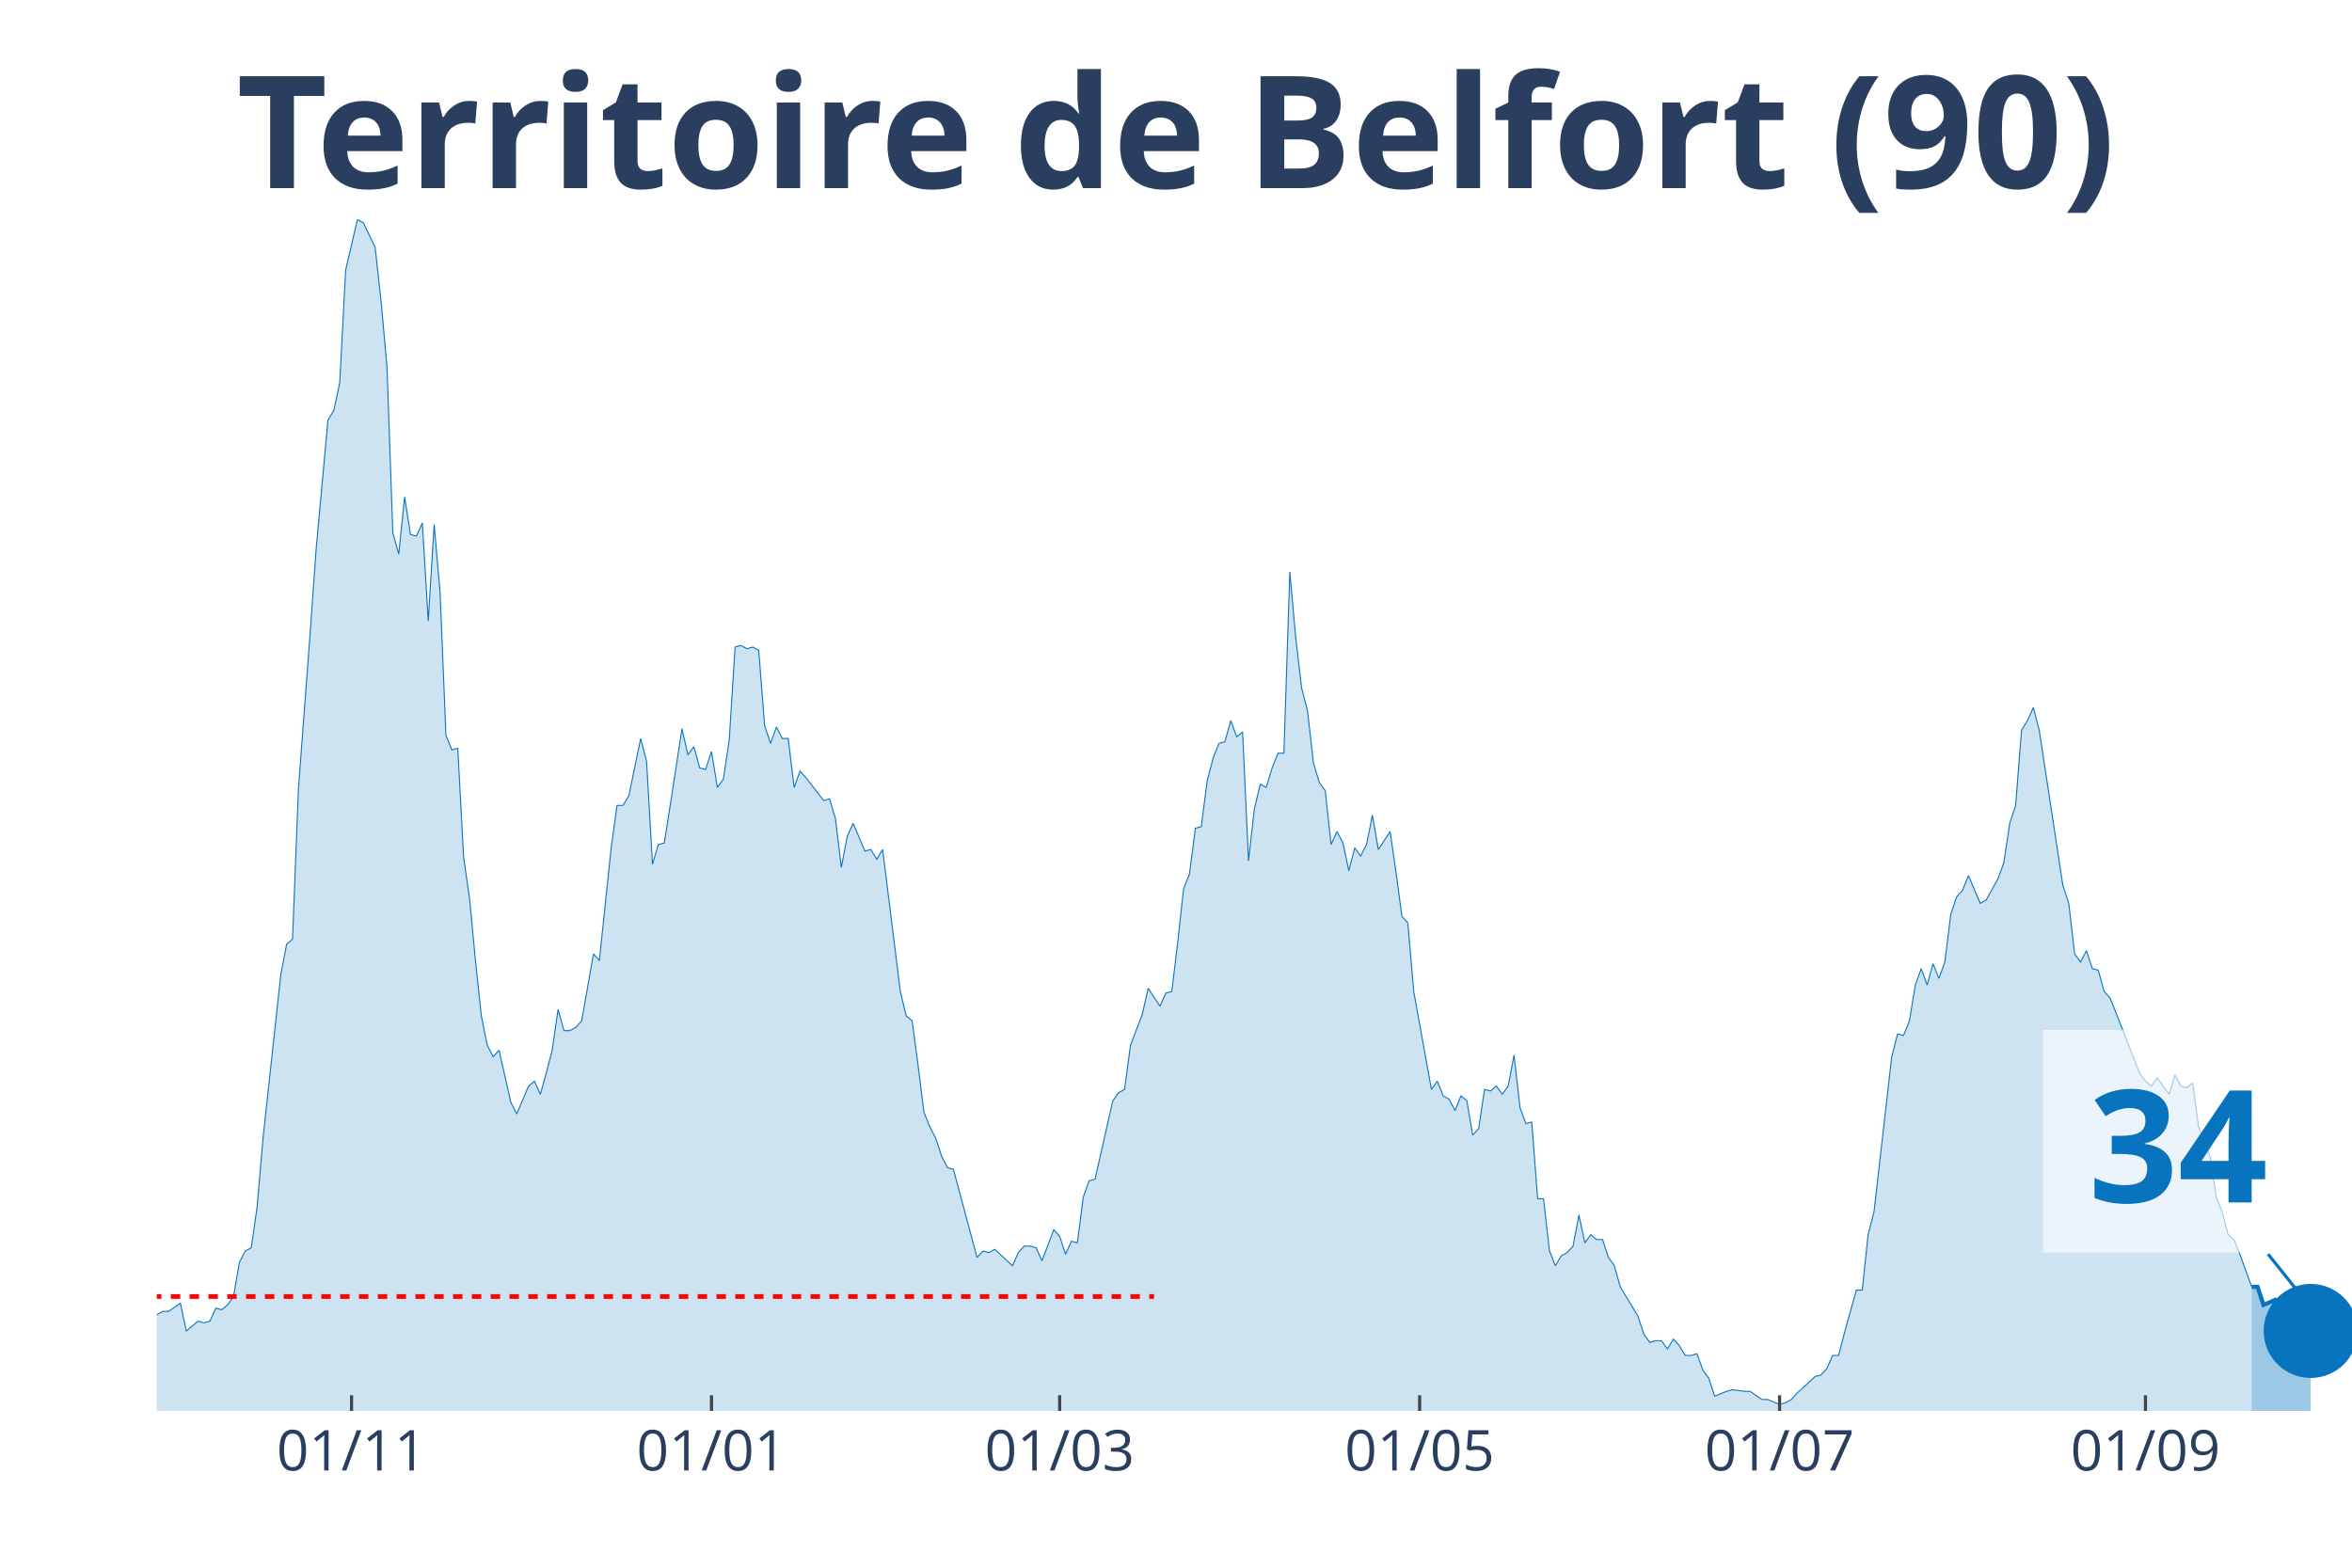
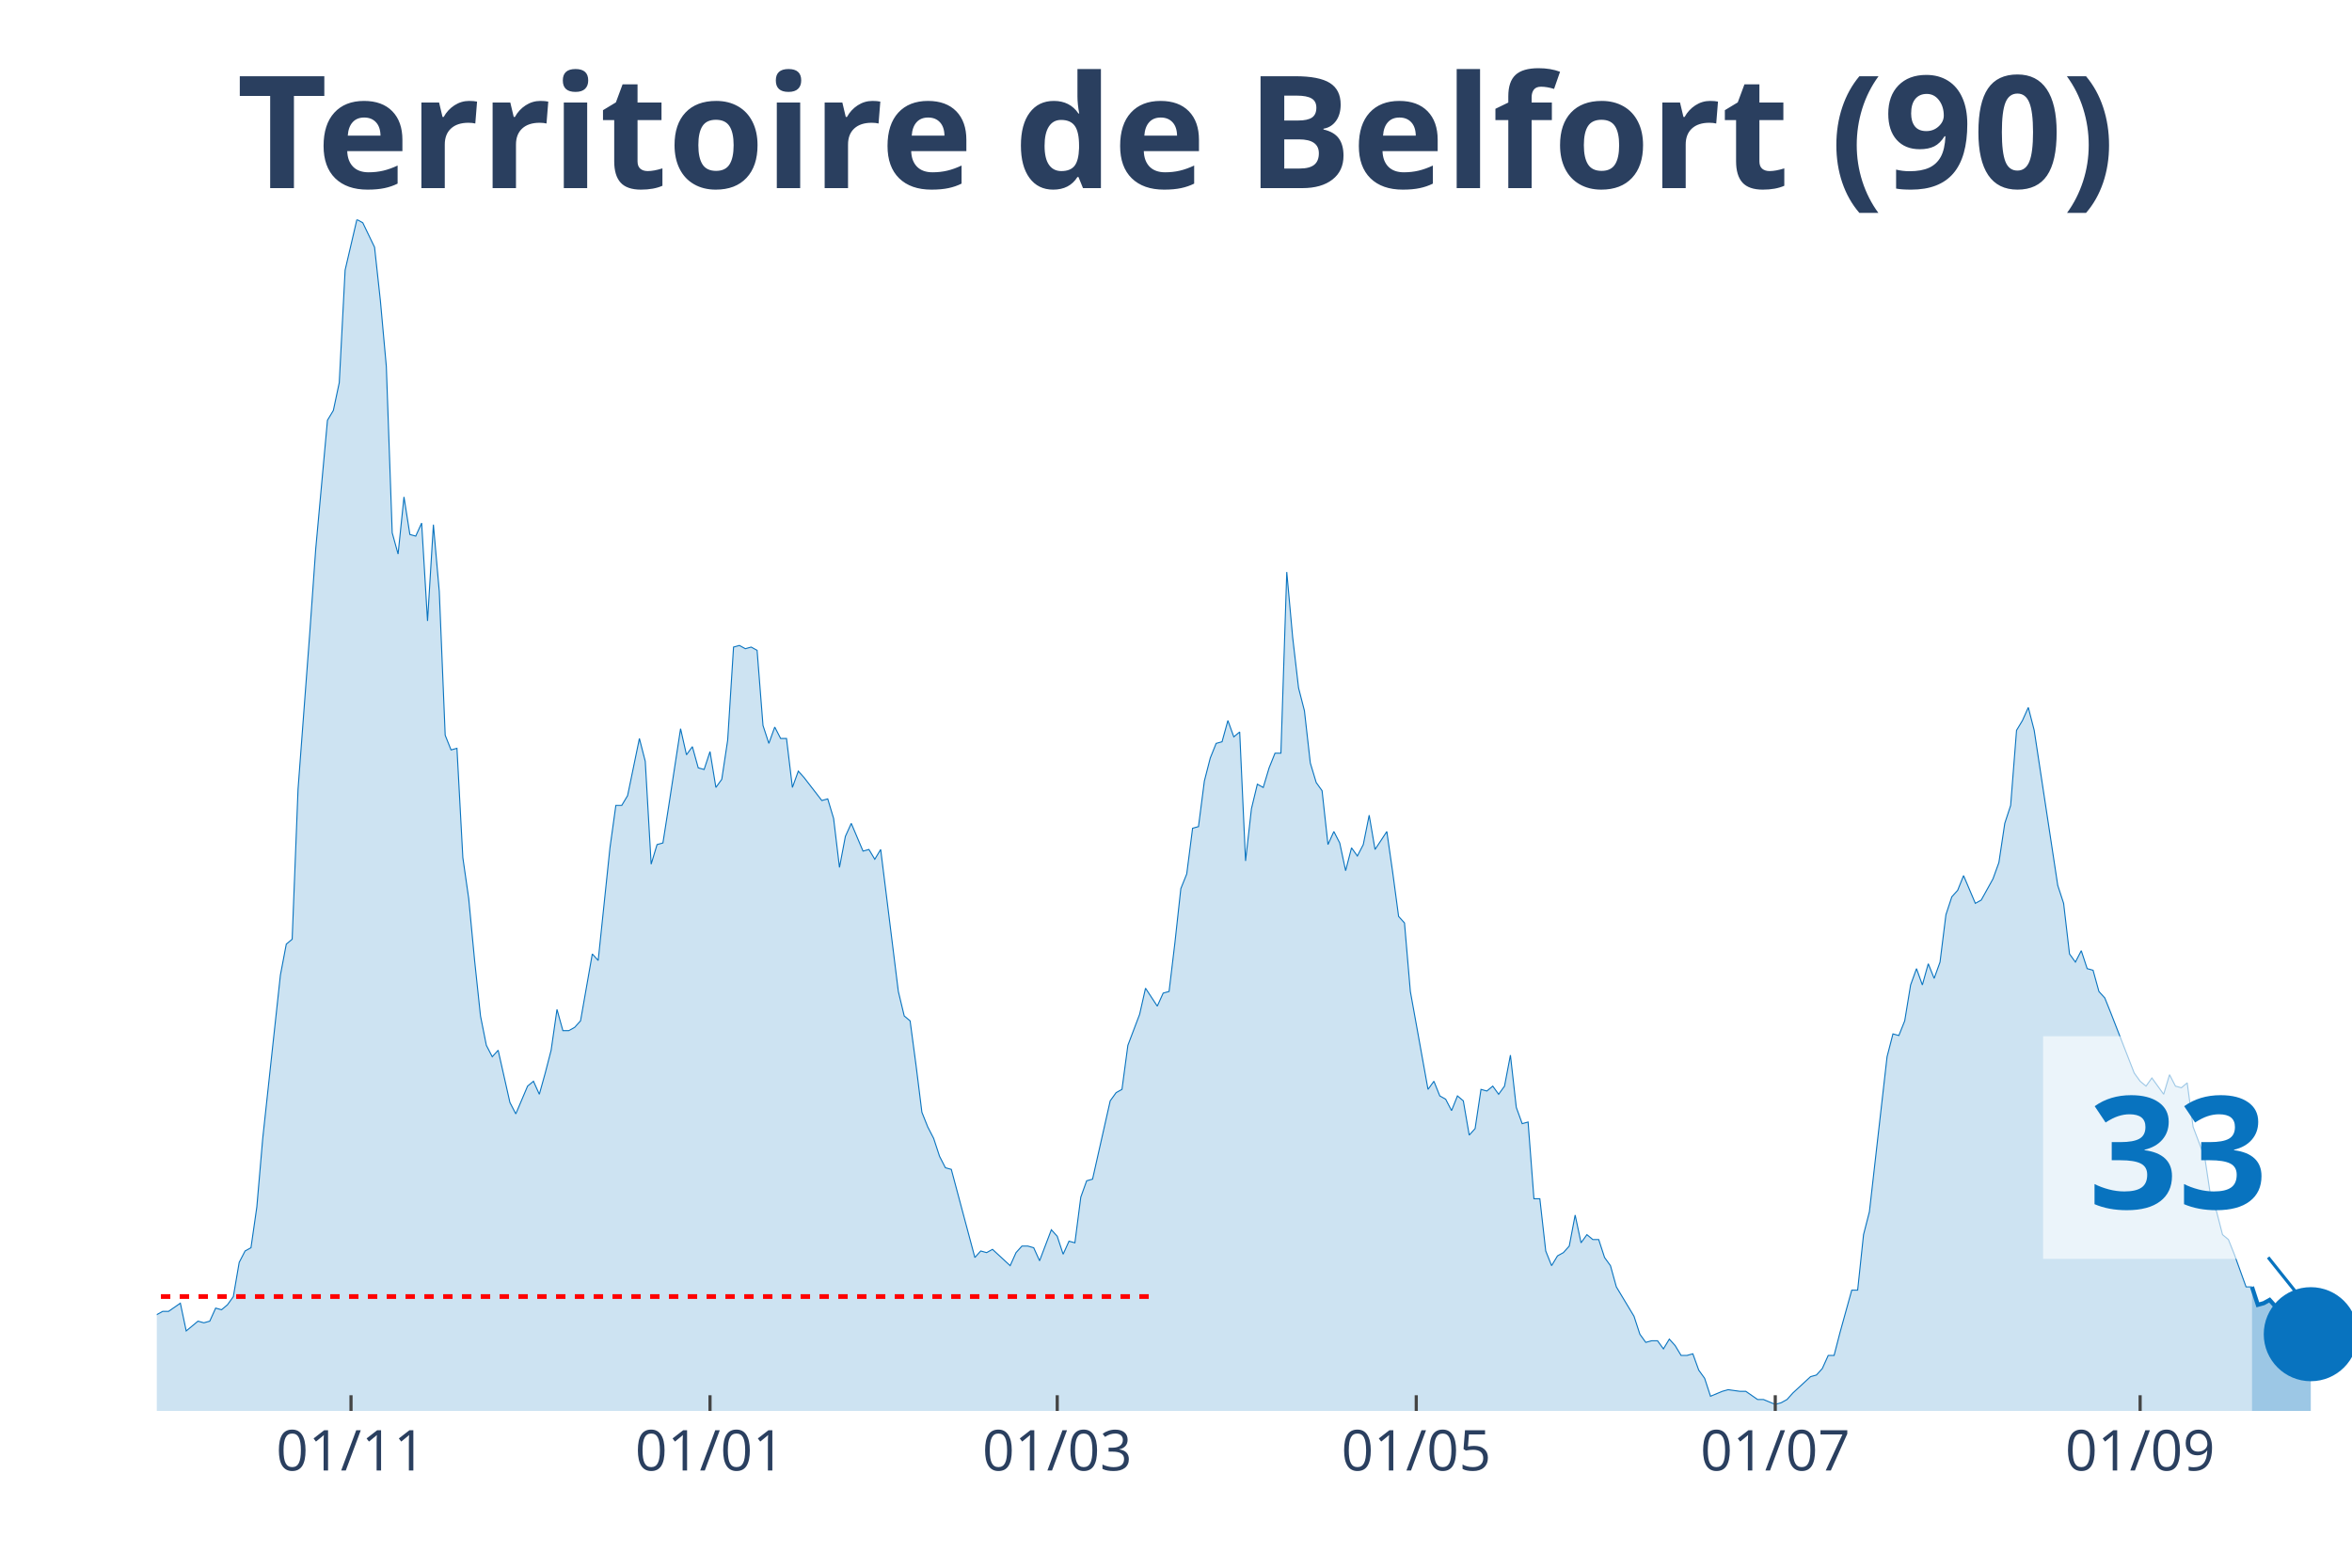
<svg xmlns="http://www.w3.org/2000/svg" class="main-svg" width="1125" height="750" style="" viewBox="0 0 750 500">
  <rect x="0" y="0" width="750" height="500" style="fill: rgb(0, 0, 0); fill-opacity: 0;" />
-   <defs id="defs-dd2301">
+   <defs id="defs-b0d4c7">
    <g class="clips">
-       <clipPath id="clipdd2301xyplot" class="plotclip">
+       <clipPath id="clipb0d4c7xyplot" class="plotclip">
        <rect width="700" height="380" />
      </clipPath>
-       <clipPath class="axesclip" id="clipdd2301x">
+       <clipPath class="axesclip" id="clipb0d4c7x">
        <rect x="50" y="0" width="700" height="500" />
      </clipPath>
-       <clipPath class="axesclip" id="clipdd2301y">
+       <clipPath class="axesclip" id="clipb0d4c7y">
        <rect x="0" y="70" width="750" height="380" />
      </clipPath>
-       <clipPath class="axesclip" id="clipdd2301xy">
+       <clipPath class="axesclip" id="clipb0d4c7xy">
        <rect x="50" y="70" width="700" height="380" />
      </clipPath>
    </g>
    <g class="gradients" />
  </defs>
  <g class="bglayer">
    <rect class="bg" x="50" y="70" width="700" height="380" style="fill: rgb(0, 0, 0); fill-opacity: 0; stroke-width: 0;" />
  </g>
  <g class="layer-below">
    <g class="imagelayer" />
    <g class="shapelayer" />
  </g>
  <g class="cartesianlayer">
    <g class="subplot xy">
      <g class="layer-subplot">
        <g class="shapelayer" />
        <g class="imagelayer" />
      </g>
      <g class="gridlayer">
        <g class="x">
-           <path class="xgrid crisp" transform="translate(112.1,0)" d="M0,70v380" style="stroke: rgb(255, 255, 255); stroke-opacity: 1; stroke-width: 1px;" />
-           <path class="xgrid crisp" transform="translate(226.88,0)" d="M0,70v380" style="stroke: rgb(255, 255, 255); stroke-opacity: 1; stroke-width: 1px;" />
-           <path class="xgrid crisp" transform="translate(337.9,0)" d="M0,70v380" style="stroke: rgb(255, 255, 255); stroke-opacity: 1; stroke-width: 1px;" />
-           <path class="xgrid crisp" transform="translate(452.69,0)" d="M0,70v380" style="stroke: rgb(255, 255, 255); stroke-opacity: 1; stroke-width: 1px;" />
-           <path class="xgrid crisp" transform="translate(567.47,0)" d="M0,70v380" style="stroke: rgb(255, 255, 255); stroke-opacity: 1; stroke-width: 1px;" />
-           <path class="xgrid crisp" transform="translate(684.14,0)" d="M0,70v380" style="stroke: rgb(255, 255, 255); stroke-opacity: 1; stroke-width: 1px;" />
+           <path class="xgrid crisp" transform="translate(111.93,0)" d="M0,70v380" style="stroke: rgb(255, 255, 255); stroke-opacity: 1; stroke-width: 1px;" />
+           <path class="xgrid crisp" transform="translate(226.41,0)" d="M0,70v380" style="stroke: rgb(255, 255, 255); stroke-opacity: 1; stroke-width: 1px;" />
+           <path class="xgrid crisp" transform="translate(337.13,0)" d="M0,70v380" style="stroke: rgb(255, 255, 255); stroke-opacity: 1; stroke-width: 1px;" />
+           <path class="xgrid crisp" transform="translate(451.61,0)" d="M0,70v380" style="stroke: rgb(255, 255, 255); stroke-opacity: 1; stroke-width: 1px;" />
+           <path class="xgrid crisp" transform="translate(566.09,0)" d="M0,70v380" style="stroke: rgb(255, 255, 255); stroke-opacity: 1; stroke-width: 1px;" />
+           <path class="xgrid crisp" transform="translate(682.44,0)" d="M0,70v380" style="stroke: rgb(255, 255, 255); stroke-opacity: 1; stroke-width: 1px;" />
        </g>
        <g class="y" />
      </g>
      <g class="zerolinelayer" />
      <path class="xlines-below" />
      <path class="ylines-below" />
      <g class="overlines-below" />
      <g class="xaxislayer-below" />
      <g class="yaxislayer-below" />
      <g class="overaxes-below" />
-       <g class="plot" transform="translate(50, 70)" clip-path="url('#clipdd2301xyplot')">
+       <g class="plot" transform="translate(50, 70)" clip-path="url('#clipb0d4c7xyplot')">
        <g class="scatterlayer mlayer">
-           <g class="trace scatter trace6f29ff" style="stroke-miterlimit: 2;">
+           <g class="trace scatter trace3221c5" style="stroke-miterlimit: 2;">
            <g class="fills">
              <g>
-                 <path class="js-fill" d="M668.01,380L-255.91,380L-255.91,373.23L-250.27,372.71L-248.39,372.19L-246.51,371.67L-244.62,375.32L-240.86,377.4L-238.98,375.32L-229.57,373.23L-227.69,373.75L-222.04,375.32L-220.16,375.84L-206.99,376.88L-205.11,376.36L-191.94,377.4L-190.05,377.4L-173.12,380L-171.24,379.48L-141.13,377.92L-139.25,376.88L-122.31,379.48L-120.43,378.96L-114.78,376.36L-112.9,375.84L-103.49,374.27L-101.61,374.27L-97.85,370.63L-95.97,371.67L-92.2,370.11L-90.32,370.63L-82.8,366.47L-80.91,365.95L-73.39,363.34L-71.51,365.42L-69.62,362.82L-67.74,362.82L-63.98,362.3L-62.1,363.34L-58.33,360.74L-56.45,360.74L-54.57,360.74L-52.69,362.3L-43.28,356.05L-41.4,349.29L-39.52,339.4L-37.63,341.48L-35.75,343.04L-33.87,339.4L-31.99,335.75L-30.11,337.32L-28.23,340.44L-26.34,346.16L-22.58,345.12L-20.7,350.85L-18.82,353.97L-16.94,353.97L-15.05,355.01L-13.17,358.14L-11.29,357.62L-9.41,358.14L-5.65,359.18L-3.76,349.81L-1.88,350.85L0,349.29L1.88,348.25L3.76,348.25L7.53,345.64L9.41,354.49L13.17,351.37L15.05,351.89L16.94,351.37L18.82,347.21L20.7,347.73L22.58,346.16L24.46,343.56L26.34,332.63L28.23,328.99L30.11,327.95L31.99,314.93L33.87,293.07L39.52,241.01L41.4,231.12L43.28,229.56L45.16,181.67L48.92,131.7L50.81,105.15L54.57,64.03L56.45,60.9L58.33,52.05L60.22,16.14L63.98,0L65.86,1.04L69.62,8.85L71.51,26.03L73.39,46.85L75.27,99.95L77.15,106.71L79.03,88.49L80.91,100.47L82.8,100.99L84.68,96.82L86.56,128.05L88.44,97.34L90.32,118.68L92.2,164.49L94.09,169.18L95.97,168.66L97.85,203.53L99.73,216.55L101.61,236.33L103.49,254.03L105.38,263.4L107.26,267.04L109.14,264.96L112.9,281.62L114.78,285.26L118.55,276.41L120.43,274.85L122.31,279.01L124.19,272.25L126.08,264.96L127.96,251.95L129.84,258.71L131.72,258.71L133.6,257.67L135.48,255.59L139.25,234.25L141.13,236.33L144.89,200.41L146.77,186.88L148.66,186.88L150.54,183.75L154.3,165.53L156.18,172.82L158.06,205.62L159.95,199.37L161.83,198.85L163.71,186.88L167.47,162.41L169.35,170.74L171.24,168.14L173.12,174.9L175,175.42L176.88,169.7L178.76,181.15L180.65,178.55L182.53,166.05L184.41,136.38L186.29,135.86L188.17,136.9L190.05,136.38L191.94,137.42L193.82,161.37L195.7,167.1L197.58,161.89L199.46,165.53L201.34,165.53L203.23,181.15L205.11,175.95L206.99,178.03L212.63,185.32L214.52,184.79L216.4,191.04L218.28,206.66L220.16,196.77L222.04,192.6L225.81,201.45L227.69,200.93L229.57,204.05L231.45,200.93L237.1,246.22L238.98,254.03L240.86,255.59L242.74,269.64L244.62,284.74L246.51,289.42L248.39,293.07L250.27,298.79L252.15,302.44L254.03,302.96L261.56,331.07L263.44,328.99L265.32,329.51L267.2,328.47L272.85,333.67L274.73,329.51L276.61,327.42L278.49,327.42L280.38,327.95L282.26,332.11L286.02,322.22L287.9,324.3L289.78,330.03L291.67,325.86L293.55,326.38L295.43,311.81L297.31,306.6L299.19,306.08L304.84,281.1L306.72,278.49L308.6,277.45L310.48,263.4L314.25,253.51L316.13,245.18L319.89,250.9L321.77,246.74L323.66,246.22L325.54,230.6L327.42,213.42L329.3,208.74L331.18,194.16L333.06,193.64L334.95,179.07L336.83,171.78L338.71,167.1L340.59,166.58L342.47,159.81L344.35,165.01L346.24,163.45L348.12,204.58L350,187.92L351.88,180.11L353.76,181.15L355.65,174.9L357.53,170.22L359.41,170.22L361.29,112.44L363.17,133.26L365.05,149.4L366.94,156.68L368.82,173.34L370.7,179.59L372.58,182.19L374.46,199.37L376.34,195.21L378.23,198.85L380.11,207.7L381.99,200.41L383.87,203.01L385.75,199.37L387.63,190L389.52,200.93L393.28,195.21L395.16,208.22L397.04,222.27L398.92,224.36L400.81,246.22L402.69,256.63L406.45,277.45L408.33,274.85L410.22,279.53L412.1,280.58L413.98,284.22L415.86,279.53L417.74,281.1L419.62,292.03L421.51,289.95L423.39,277.45L425.27,277.97L427.15,276.41L429.03,279.01L430.91,276.41L432.8,266.52L434.68,283.18L436.56,288.38L438.44,287.86L440.32,312.33L442.2,312.33L444.09,328.99L445.97,333.67L447.85,330.55L449.73,329.51L451.61,327.42L453.49,317.53L455.38,326.38L457.26,323.78L459.14,325.34L461.02,325.34L462.9,331.07L464.78,333.67L466.67,340.44L468.55,343.56L472.31,349.81L474.19,355.53L476.08,358.14L477.96,357.62L479.84,357.62L481.72,360.22L483.6,357.1L485.48,359.18L487.37,362.3L489.25,362.3L491.13,361.78L493.01,366.99L494.89,369.59L496.77,375.32L500.54,373.75L502.42,373.23L506.18,373.75L508.06,373.75L511.83,376.36L513.71,376.36L517.47,377.92L519.35,377.4L521.24,376.36L523.12,374.27L528.76,369.07L530.65,368.55L532.53,366.47L534.41,362.3L536.29,362.3L538.17,355.01L541.94,341.48L543.82,341.48L545.7,323.78L547.58,316.49L553.23,267.04L555.11,259.75L556.99,260.27L558.87,255.59L560.75,244.14L562.63,238.93L564.52,244.14L566.4,237.37L568.28,242.05L570.16,236.85L572.04,221.75L573.92,216.03L575.81,213.95L577.69,209.26L581.45,218.11L583.33,217.07L587.1,210.3L588.98,205.1L590.86,192.6L592.74,186.88L594.62,162.93L596.51,159.81L598.39,155.64L600.27,162.93L607.8,212.38L609.68,218.11L611.56,234.25L613.44,236.85L615.32,233.21L617.2,238.93L619.09,239.45L620.97,246.22L622.85,248.3L624.73,252.99L632.26,272.25L634.14,274.85L636.02,276.41L637.9,273.81L641.67,279.01L643.55,272.77L645.43,276.41L647.31,276.93L649.19,275.37L651.08,289.42L654.84,299.32L656.72,311.81L658.6,316.49L660.48,323.78L662.37,325.34L664.25,330.03L668.01,340.44" style="fill: rgb(8, 115, 191); fill-opacity: 0.2; stroke-width: 0;" />
+                 <path class="js-fill" d="M668.1,380L-255.23,380L-255.23,373.23L-249.6,372.71L-247.72,372.19L-245.84,371.67L-243.97,375.32L-240.21,377.4L-238.34,375.32L-228.95,373.23L-227.08,373.75L-221.45,375.32L-219.57,375.84L-206.43,376.88L-204.56,376.36L-191.42,377.4L-189.54,377.4L-174.53,379.48L-172.65,380L-159.52,378.44L-157.64,378.96L-150.13,378.44L-148.26,378.96L-142.63,377.92L-140.75,377.92L-137,377.4L-135.12,377.4L-129.49,378.96L-127.61,378.96L-123.86,380L-121.98,379.48L-103.22,374.27L-101.34,374.27L-97.59,370.63L-95.71,371.67L-91.96,370.11L-90.08,370.63L-82.57,366.47L-80.7,365.95L-73.19,363.34L-71.31,365.42L-69.44,362.82L-67.56,362.82L-63.81,362.3L-61.93,363.34L-58.18,360.74L-56.3,360.74L-54.42,360.74L-52.55,362.3L-43.16,356.05L-41.29,349.29L-39.41,339.4L-37.53,341.48L-35.66,343.04L-33.78,339.4L-31.9,335.75L-30.03,337.32L-28.15,340.44L-26.27,346.16L-22.52,345.12L-20.64,350.85L-18.77,353.97L-16.89,353.97L-15.01,355.01L-13.14,358.14L-11.26,357.62L-9.38,358.14L-5.63,359.18L-3.75,349.81L-1.88,350.85L0,349.29L1.88,348.25L3.75,348.25L7.51,345.64L9.38,354.49L13.14,351.37L15.01,351.89L16.89,351.37L18.77,347.21L20.64,347.73L22.52,346.16L24.4,343.56L26.27,332.63L28.15,328.99L30.03,327.95L31.9,314.93L33.78,293.07L39.41,241.01L41.29,231.12L43.16,229.56L45.04,181.67L48.79,131.7L50.67,105.15L54.42,64.03L56.3,60.9L58.18,52.05L60.05,16.14L63.81,0L65.68,1.04L69.44,8.85L71.31,26.03L73.19,46.85L75.07,99.95L76.94,106.71L78.82,88.49L80.7,100.47L82.57,100.99L84.45,96.82L86.33,128.05L88.2,97.34L90.08,118.68L91.96,164.49L93.83,169.18L95.71,168.66L97.59,203.53L99.46,216.55L101.34,236.33L103.22,254.03L105.09,263.4L106.97,267.04L108.85,264.96L112.6,281.62L114.48,285.26L118.23,276.41L120.11,274.85L121.98,279.01L123.86,272.25L125.74,264.96L127.61,251.95L129.49,258.71L131.37,258.71L133.24,257.67L135.12,255.59L138.87,234.25L140.75,236.33L144.5,200.41L146.38,186.88L148.26,186.88L150.13,183.75L153.89,165.53L155.76,172.82L157.64,205.62L159.52,199.37L161.39,198.85L163.27,186.88L167.02,162.41L168.9,170.74L170.78,168.14L172.65,174.9L174.53,175.42L176.41,169.7L178.28,181.15L180.16,178.55L182.04,166.05L183.91,136.38L185.79,135.86L187.67,136.9L189.54,136.38L191.42,137.42L193.3,161.37L195.17,167.1L197.05,161.89L198.93,165.53L200.8,165.53L202.68,181.15L204.56,175.95L206.43,178.03L212.06,185.32L213.94,184.79L215.82,191.04L217.69,206.66L219.57,196.77L221.45,192.6L225.2,201.45L227.08,200.93L228.95,204.05L230.83,200.93L236.46,246.22L238.34,254.03L240.21,255.59L242.09,269.64L243.97,284.74L245.84,289.42L247.72,293.07L249.6,298.79L251.47,302.44L253.35,302.96L260.86,331.07L262.73,328.99L264.61,329.51L266.49,328.47L272.12,333.67L273.99,329.51L275.87,327.42L277.75,327.42L279.62,327.95L281.5,332.11L285.25,322.22L287.13,324.3L289.01,330.03L290.88,325.86L292.76,326.38L294.64,311.81L296.51,306.6L298.39,306.08L304.02,281.1L305.9,278.49L307.77,277.45L309.65,263.4L313.4,253.51L315.28,245.18L319.03,250.9L320.91,246.74L322.79,246.22L324.66,230.6L326.54,213.42L328.42,208.74L330.29,194.16L332.17,193.64L334.05,179.07L335.92,171.78L337.8,167.1L339.68,166.58L341.55,159.81L343.43,165.01L345.31,163.45L347.18,204.58L349.06,187.92L350.94,180.11L352.82,181.15L354.69,174.9L356.57,170.22L358.45,170.22L360.32,112.44L362.2,133.26L364.08,149.4L365.95,156.68L367.83,173.34L369.71,179.59L371.58,182.19L373.46,199.37L375.34,195.21L377.21,198.85L379.09,207.7L380.97,200.41L382.84,203.01L384.72,199.37L386.6,190L388.47,200.93L392.23,195.21L394.1,208.22L395.98,222.27L397.86,224.36L399.73,246.22L401.61,256.63L405.36,277.45L407.24,274.85L409.12,279.53L410.99,280.58L412.87,284.22L414.75,279.53L416.62,281.1L418.5,292.03L420.38,289.95L422.25,277.45L424.13,277.97L426.01,276.41L427.88,279.01L429.76,276.41L431.64,266.52L433.51,283.18L435.39,288.38L437.27,287.86L439.14,312.33L441.02,312.33L442.9,328.99L444.77,333.67L446.65,330.55L448.53,329.51L450.4,327.42L452.28,317.53L454.16,326.38L456.03,323.78L457.91,325.34L459.79,325.34L461.66,331.07L463.54,333.67L465.42,340.44L467.29,343.56L471.05,349.81L472.92,355.53L474.8,358.14L476.68,357.62L478.55,357.62L480.43,360.22L482.31,357.1L484.18,359.18L486.06,362.3L487.94,362.3L489.81,361.78L491.69,366.99L493.57,369.59L495.44,375.32L499.2,373.75L501.07,373.23L504.83,373.75L506.7,373.75L510.46,376.36L512.33,376.36L516.09,377.92L517.96,377.4L519.84,376.36L521.72,374.27L527.35,369.07L529.22,368.55L531.1,366.47L532.98,362.3L534.85,362.3L536.73,355.01L540.48,341.48L542.36,341.48L544.24,323.78L546.11,316.49L551.74,267.04L553.62,259.75L555.5,260.27L557.37,255.59L559.25,244.14L561.13,238.93L563,244.14L564.88,237.37L566.76,242.05L568.63,236.85L570.51,221.75L572.39,216.03L574.26,213.95L576.14,209.26L579.89,218.11L581.77,217.07L585.52,210.3L587.4,205.1L589.28,192.6L591.15,186.88L593.03,162.93L594.91,159.81L596.78,155.64L598.66,162.93L606.17,212.38L608.04,218.11L609.92,234.25L611.8,236.85L613.67,233.21L615.55,238.93L617.43,239.45L619.3,246.22L621.18,248.3L623.06,252.99L630.56,272.25L632.44,274.85L634.32,276.41L636.19,273.81L639.95,279.01L641.82,272.77L643.7,276.41L645.58,276.93L647.45,275.37L649.33,289.42L653.08,299.32L654.96,311.81L656.84,316.49L658.71,323.78L660.59,325.34L662.47,330.03L666.22,340.44L668.1,340.44" style="fill: rgb(8, 115, 191); fill-opacity: 0.2; stroke-width: 0;" />
              </g>
            </g>
            <g class="errorbars" />
            <g class="lines">
-               <path class="js-line" d="M-255.91,373.23L-250.27,372.71L-248.39,372.19L-246.51,371.67L-244.62,375.32L-240.86,377.4L-238.98,375.32L-229.57,373.23L-227.69,373.75L-222.04,375.32L-220.16,375.84L-206.99,376.88L-205.11,376.36L-191.94,377.4L-190.05,377.4L-173.12,380L-171.24,379.48L-141.13,377.92L-139.25,376.88L-122.31,379.48L-120.43,378.96L-114.78,376.36L-112.9,375.84L-103.49,374.27L-101.61,374.27L-97.85,370.63L-95.97,371.67L-92.2,370.11L-90.32,370.63L-82.8,366.47L-80.91,365.95L-73.39,363.34L-71.51,365.42L-69.62,362.82L-67.74,362.82L-63.98,362.3L-62.1,363.34L-58.33,360.74L-56.45,360.74L-54.57,360.74L-52.69,362.3L-43.28,356.05L-41.4,349.29L-39.52,339.4L-37.63,341.48L-35.75,343.04L-33.87,339.4L-31.99,335.75L-30.11,337.32L-28.23,340.44L-26.34,346.16L-22.58,345.12L-20.7,350.85L-18.82,353.97L-16.94,353.97L-15.05,355.01L-13.17,358.14L-11.29,357.62L-9.41,358.14L-5.65,359.18L-3.76,349.81L-1.88,350.85L0,349.29L1.88,348.25L3.76,348.25L7.53,345.64L9.41,354.49L13.17,351.37L15.05,351.89L16.94,351.37L18.82,347.21L20.7,347.73L22.58,346.16L24.46,343.56L26.34,332.63L28.23,328.99L30.11,327.95L31.99,314.93L33.87,293.07L39.52,241.01L41.4,231.12L43.28,229.56L45.16,181.67L48.92,131.7L50.81,105.15L54.57,64.03L56.45,60.9L58.33,52.05L60.22,16.14L63.98,0L65.86,1.04L69.62,8.85L71.51,26.03L73.39,46.85L75.27,99.95L77.15,106.71L79.03,88.49L80.91,100.47L82.8,100.99L84.68,96.82L86.56,128.05L88.44,97.34L90.32,118.68L92.2,164.49L94.09,169.18L95.97,168.66L97.85,203.53L99.73,216.55L101.61,236.33L103.49,254.03L105.38,263.4L107.26,267.04L109.14,264.96L112.9,281.62L114.78,285.26L118.55,276.41L120.43,274.85L122.31,279.01L124.19,272.25L126.08,264.96L127.96,251.95L129.84,258.71L131.72,258.71L133.6,257.67L135.48,255.59L139.25,234.25L141.13,236.33L144.89,200.41L146.77,186.88L148.66,186.88L150.54,183.75L154.3,165.53L156.18,172.82L158.06,205.62L159.95,199.37L161.83,198.85L163.71,186.88L167.47,162.41L169.35,170.74L171.24,168.14L173.12,174.9L175,175.42L176.88,169.7L178.76,181.15L180.65,178.55L182.53,166.05L184.41,136.38L186.29,135.86L188.17,136.9L190.05,136.38L191.94,137.42L193.82,161.37L195.7,167.1L197.58,161.89L199.46,165.53L201.34,165.53L203.23,181.15L205.11,175.95L206.99,178.03L212.63,185.32L214.52,184.79L216.4,191.04L218.28,206.66L220.16,196.77L222.04,192.6L225.81,201.45L227.69,200.93L229.57,204.05L231.45,200.93L237.1,246.22L238.98,254.03L240.86,255.59L242.74,269.64L244.62,284.74L246.51,289.42L248.39,293.07L250.27,298.79L252.15,302.44L254.03,302.96L261.56,331.07L263.44,328.99L265.32,329.51L267.2,328.47L272.85,333.67L274.73,329.51L276.61,327.42L278.49,327.42L280.38,327.95L282.26,332.11L286.02,322.22L287.9,324.3L289.78,330.03L291.67,325.86L293.55,326.38L295.43,311.81L297.31,306.6L299.19,306.08L304.84,281.1L306.72,278.49L308.6,277.45L310.48,263.4L314.25,253.51L316.13,245.18L319.89,250.9L321.77,246.74L323.66,246.22L325.54,230.6L327.42,213.42L329.3,208.74L331.18,194.16L333.06,193.64L334.95,179.07L336.83,171.78L338.71,167.1L340.59,166.58L342.47,159.81L344.35,165.01L346.24,163.45L348.12,204.58L350,187.92L351.88,180.11L353.76,181.15L355.65,174.9L357.53,170.22L359.41,170.22L361.29,112.44L363.17,133.26L365.05,149.4L366.94,156.68L368.82,173.34L370.7,179.59L372.58,182.19L374.46,199.37L376.34,195.21L378.23,198.85L380.11,207.7L381.99,200.41L383.87,203.01L385.75,199.37L387.63,190L389.52,200.93L393.28,195.21L395.16,208.22L397.04,222.27L398.92,224.36L400.81,246.22L402.69,256.63L406.45,277.45L408.33,274.85L410.22,279.53L412.1,280.58L413.98,284.22L415.86,279.53L417.74,281.1L419.62,292.03L421.51,289.95L423.39,277.45L425.27,277.97L427.15,276.41L429.03,279.01L430.91,276.41L432.8,266.52L434.68,283.18L436.56,288.38L438.44,287.86L440.32,312.33L442.2,312.33L444.09,328.99L445.97,333.67L447.85,330.55L449.73,329.51L451.61,327.42L453.49,317.53L455.38,326.38L457.26,323.78L459.14,325.34L461.02,325.34L462.9,331.07L464.78,333.67L466.67,340.44L468.55,343.56L472.31,349.81L474.19,355.53L476.08,358.14L477.96,357.62L479.84,357.62L481.72,360.22L483.6,357.1L485.48,359.18L487.37,362.3L489.25,362.3L491.13,361.78L493.01,366.99L494.89,369.59L496.77,375.32L500.54,373.75L502.42,373.23L506.18,373.75L508.06,373.75L511.83,376.36L513.71,376.36L517.47,377.92L519.35,377.4L521.24,376.36L523.12,374.27L528.76,369.07L530.65,368.55L532.53,366.47L534.41,362.3L536.29,362.3L538.17,355.01L541.94,341.48L543.82,341.48L545.7,323.78L547.58,316.49L553.23,267.04L555.11,259.75L556.99,260.27L558.87,255.59L560.75,244.14L562.63,238.93L564.52,244.14L566.4,237.37L568.28,242.05L570.16,236.85L572.04,221.75L573.92,216.03L575.81,213.95L577.69,209.26L581.45,218.11L583.33,217.07L587.1,210.3L588.98,205.1L590.86,192.6L592.74,186.88L594.62,162.93L596.51,159.81L598.39,155.64L600.27,162.93L607.8,212.38L609.68,218.11L611.56,234.25L613.44,236.85L615.32,233.21L617.2,238.93L619.09,239.45L620.97,246.22L622.85,248.3L624.73,252.99L632.26,272.25L634.14,274.85L636.02,276.41L637.9,273.81L641.67,279.01L643.55,272.77L645.43,276.41L647.31,276.93L649.19,275.37L651.08,289.42L654.84,299.32L656.72,311.81L658.6,316.49L660.48,323.78L662.37,325.34L664.25,330.03L668.01,340.44" style="vector-effect: non-scaling-stroke; fill: none; stroke: rgb(8, 115, 191); stroke-opacity: 1; stroke-width: 0.5px; opacity: 1;" />
+               <path class="js-line" d="M-255.23,373.23L-249.6,372.71L-247.72,372.19L-245.84,371.67L-243.97,375.32L-240.21,377.4L-238.34,375.32L-228.95,373.23L-227.08,373.75L-221.45,375.32L-219.57,375.84L-206.43,376.88L-204.56,376.36L-191.42,377.4L-189.54,377.4L-174.53,379.48L-172.65,380L-159.52,378.44L-157.64,378.96L-150.13,378.44L-148.26,378.96L-142.63,377.92L-140.75,377.92L-137,377.4L-135.12,377.4L-129.49,378.96L-127.61,378.96L-123.86,380L-121.98,379.48L-103.22,374.27L-101.34,374.27L-97.59,370.63L-95.71,371.67L-91.96,370.11L-90.08,370.63L-82.57,366.47L-80.7,365.95L-73.19,363.34L-71.31,365.42L-69.44,362.82L-67.56,362.82L-63.81,362.3L-61.93,363.34L-58.18,360.74L-56.3,360.74L-54.42,360.74L-52.55,362.3L-43.16,356.05L-41.29,349.29L-39.41,339.4L-37.53,341.48L-35.66,343.04L-33.78,339.4L-31.9,335.75L-30.03,337.32L-28.15,340.44L-26.27,346.16L-22.52,345.12L-20.64,350.85L-18.77,353.97L-16.89,353.97L-15.01,355.01L-13.14,358.14L-11.26,357.62L-9.38,358.14L-5.63,359.18L-3.75,349.81L-1.88,350.85L0,349.29L1.88,348.25L3.75,348.25L7.51,345.64L9.38,354.49L13.14,351.37L15.01,351.89L16.89,351.37L18.77,347.21L20.64,347.73L22.52,346.16L24.4,343.56L26.27,332.63L28.15,328.99L30.03,327.95L31.9,314.93L33.78,293.07L39.41,241.01L41.29,231.12L43.16,229.56L45.04,181.67L48.79,131.7L50.67,105.15L54.42,64.03L56.3,60.9L58.18,52.05L60.05,16.14L63.81,0L65.68,1.04L69.44,8.85L71.31,26.03L73.19,46.85L75.07,99.95L76.94,106.71L78.82,88.49L80.7,100.47L82.57,100.99L84.45,96.82L86.33,128.05L88.2,97.34L90.08,118.68L91.96,164.49L93.83,169.18L95.71,168.66L97.59,203.53L99.46,216.55L101.34,236.33L103.22,254.03L105.09,263.4L106.97,267.04L108.85,264.96L112.6,281.62L114.48,285.26L118.23,276.41L120.11,274.85L121.98,279.01L123.86,272.25L125.74,264.96L127.61,251.95L129.49,258.71L131.37,258.71L133.24,257.67L135.12,255.59L138.87,234.25L140.75,236.33L144.5,200.41L146.38,186.88L148.26,186.88L150.13,183.75L153.89,165.53L155.76,172.82L157.64,205.62L159.52,199.37L161.39,198.85L163.27,186.88L167.02,162.41L168.9,170.74L170.78,168.14L172.65,174.9L174.53,175.42L176.41,169.7L178.28,181.15L180.16,178.55L182.04,166.05L183.91,136.38L185.79,135.86L187.67,136.9L189.54,136.38L191.42,137.42L193.3,161.37L195.17,167.1L197.05,161.89L198.93,165.53L200.8,165.53L202.68,181.15L204.56,175.95L206.43,178.03L212.06,185.32L213.94,184.79L215.82,191.04L217.69,206.66L219.57,196.77L221.45,192.6L225.2,201.45L227.08,200.93L228.95,204.05L230.83,200.93L236.46,246.22L238.34,254.03L240.21,255.59L242.09,269.64L243.97,284.74L245.84,289.42L247.72,293.07L249.6,298.79L251.47,302.44L253.35,302.96L260.86,331.07L262.73,328.99L264.61,329.51L266.49,328.47L272.12,333.67L273.99,329.51L275.87,327.42L277.75,327.42L279.62,327.95L281.5,332.11L285.25,322.22L287.13,324.3L289.01,330.03L290.88,325.86L292.76,326.38L294.64,311.81L296.51,306.6L298.39,306.08L304.02,281.1L305.9,278.49L307.77,277.45L309.65,263.4L313.4,253.51L315.28,245.18L319.03,250.9L320.91,246.74L322.79,246.22L324.66,230.6L326.54,213.42L328.42,208.74L330.29,194.16L332.17,193.64L334.05,179.07L335.92,171.78L337.8,167.1L339.68,166.58L341.55,159.81L343.43,165.01L345.31,163.45L347.18,204.58L349.06,187.92L350.94,180.11L352.82,181.15L354.69,174.9L356.57,170.22L358.45,170.22L360.32,112.44L362.2,133.26L364.08,149.4L365.95,156.68L367.83,173.34L369.71,179.59L371.58,182.19L373.46,199.37L375.34,195.21L377.21,198.85L379.09,207.7L380.97,200.41L382.84,203.01L384.72,199.37L386.6,190L388.47,200.93L392.23,195.21L394.1,208.22L395.98,222.27L397.86,224.36L399.73,246.22L401.61,256.63L405.36,277.45L407.24,274.85L409.12,279.53L410.99,280.58L412.87,284.22L414.75,279.53L416.62,281.1L418.5,292.03L420.38,289.95L422.25,277.45L424.13,277.97L426.01,276.41L427.88,279.01L429.76,276.41L431.64,266.52L433.51,283.18L435.39,288.38L437.27,287.86L439.14,312.33L441.02,312.33L442.9,328.99L444.77,333.67L446.65,330.55L448.53,329.51L450.4,327.42L452.28,317.53L454.16,326.38L456.03,323.78L457.91,325.34L459.79,325.34L461.66,331.07L463.54,333.67L465.42,340.44L467.29,343.56L471.05,349.81L472.92,355.53L474.8,358.14L476.68,357.62L478.55,357.62L480.43,360.22L482.31,357.1L484.18,359.18L486.06,362.3L487.94,362.3L489.81,361.78L491.69,366.99L493.57,369.59L495.44,375.32L499.2,373.75L501.07,373.23L504.83,373.75L506.7,373.75L510.46,376.36L512.33,376.36L516.09,377.92L517.96,377.4L519.84,376.36L521.72,374.27L527.35,369.07L529.22,368.55L531.1,366.47L532.98,362.3L534.85,362.3L536.73,355.01L540.48,341.48L542.36,341.48L544.24,323.78L546.11,316.49L551.74,267.04L553.62,259.75L555.5,260.27L557.37,255.59L559.25,244.14L561.13,238.93L563,244.14L564.88,237.37L566.76,242.05L568.63,236.85L570.51,221.75L572.39,216.03L574.26,213.95L576.14,209.26L579.89,218.11L581.77,217.07L585.52,210.3L587.4,205.1L589.28,192.6L591.15,186.88L593.03,162.93L594.91,159.81L596.78,155.64L598.66,162.93L606.17,212.38L608.04,218.11L609.92,234.25L611.8,236.85L613.67,233.21L615.55,238.93L617.43,239.45L619.3,246.22L621.18,248.3L623.06,252.99L630.56,272.25L632.44,274.85L634.32,276.41L636.19,273.81L639.95,279.01L641.82,272.77L643.7,276.41L645.58,276.93L647.45,275.37L649.33,289.42L653.08,299.32L654.96,311.81L656.84,316.49L658.71,323.78L660.59,325.34L662.47,330.03L666.22,340.44L668.1,340.44" style="vector-effect: non-scaling-stroke; fill: none; stroke: rgb(8, 115, 191); stroke-opacity: 1; stroke-width: 0.5px; opacity: 1;" />
            </g>
            <g class="points" />
            <g class="text" />
          </g>
-           <g class="trace scatter trace740cbe" style="stroke-miterlimit: 2;">
+           <g class="trace scatter trace83ac97" style="stroke-miterlimit: 2;">
            <g class="fills">
              <g>
-                 <path class="js-fill" d="M686.83,380L668.01,380L668.01,340.44L669.89,340.44L671.77,346.16L675.54,344.6L677.42,346.68L679.3,349.29L681.18,349.29L683.06,351.89L684.95,350.33L686.83,354.49" style="fill: rgb(8, 115, 191); fill-opacity: 0.4; stroke-width: 0;" />
+                 <path class="js-fill" d="M686.86,380L668.1,380L668.1,340.44L669.97,346.16L671.85,345.64L673.73,344.6L675.6,346.68L677.48,349.29L679.36,349.29L681.23,351.89L683.11,350.33L684.99,354.49L686.86,355.53" style="fill: rgb(8, 115, 191); fill-opacity: 0.4; stroke-width: 0;" />
              </g>
            </g>
            <g class="errorbars" />
            <g class="lines">
-               <path class="js-line" d="M668.01,340.44L669.89,340.44L671.77,346.16L675.54,344.6L677.42,346.68L679.3,349.29L681.18,349.29L683.06,351.89L684.95,350.33L686.83,354.49" style="vector-effect: non-scaling-stroke; fill: none; stroke: rgb(8, 115, 191); stroke-opacity: 1; stroke-width: 2px; opacity: 1;" />
+               <path class="js-line" d="M668.1,340.44L669.97,346.16L671.85,345.64L673.73,344.6L675.6,346.68L677.48,349.29L679.36,349.29L681.23,351.89L683.11,350.33L684.99,354.49L686.86,355.53" style="vector-effect: non-scaling-stroke; fill: none; stroke: rgb(8, 115, 191); stroke-opacity: 1; stroke-width: 2px; opacity: 1;" />
            </g>
            <g class="points" />
            <g class="text" />
          </g>
-           <g class="trace scatter trace4bac77" style="stroke-miterlimit: 2; opacity: 1;">
+           <g class="trace scatter traceec4a40" style="stroke-miterlimit: 2; opacity: 1;">
            <g class="fills" />
            <g class="errorbars" />
            <g class="lines" />
            <g class="points">
-               <path class="point" transform="translate(686.83,354.49)" d="M15,0A15,15 0 1,1 0,-15A15,15 0 0,1 15,0Z" style="opacity: 1; stroke-width: 0px; fill: rgb(8, 115, 191); fill-opacity: 1;" />
+               <path class="point" transform="translate(686.86,355.53)" d="M15,0A15,15 0 1,1 0,-15A15,15 0 0,1 15,0Z" style="opacity: 1; stroke-width: 0px; fill: rgb(8, 115, 191); fill-opacity: 1;" />
            </g>
            <g class="text" />
          </g>
        </g>
      </g>
      <g class="overplot" />
      <path class="xlines-above crisp" style="fill: none; stroke-width: 1px; stroke: rgb(0, 0, 0); stroke-opacity: 0;" d="" />
      <path class="ylines-above crisp" style="fill: none;" d="M0,0" />
      <g class="overlines-above" />
      <g class="xaxislayer-above">
-         <path class="xtick ticks crisp" d="M0,450v-5" transform="translate(112.1,0)" style="stroke: rgb(68, 68, 68); stroke-opacity: 1; stroke-width: 1px;" />
-         <path class="xtick ticks crisp" d="M0,450v-5" transform="translate(226.88,0)" style="stroke: rgb(68, 68, 68); stroke-opacity: 1; stroke-width: 1px;" />
-         <path class="xtick ticks crisp" d="M0,450v-5" transform="translate(337.9,0)" style="stroke: rgb(68, 68, 68); stroke-opacity: 1; stroke-width: 1px;" />
-         <path class="xtick ticks crisp" d="M0,450v-5" transform="translate(452.69,0)" style="stroke: rgb(68, 68, 68); stroke-opacity: 1; stroke-width: 1px;" />
-         <path class="xtick ticks crisp" d="M0,450v-5" transform="translate(567.47,0)" style="stroke: rgb(68, 68, 68); stroke-opacity: 1; stroke-width: 1px;" />
-         <path class="xtick ticks crisp" d="M0,450v-5" transform="translate(684.14,0)" style="stroke: rgb(68, 68, 68); stroke-opacity: 1; stroke-width: 1px;" />
+         <path class="xtick ticks crisp" d="M0,450v-5" transform="translate(111.93,0)" style="stroke: rgb(68, 68, 68); stroke-opacity: 1; stroke-width: 1px;" />
+         <path class="xtick ticks crisp" d="M0,450v-5" transform="translate(226.41,0)" style="stroke: rgb(68, 68, 68); stroke-opacity: 1; stroke-width: 1px;" />
+         <path class="xtick ticks crisp" d="M0,450v-5" transform="translate(337.13,0)" style="stroke: rgb(68, 68, 68); stroke-opacity: 1; stroke-width: 1px;" />
+         <path class="xtick ticks crisp" d="M0,450v-5" transform="translate(451.61,0)" style="stroke: rgb(68, 68, 68); stroke-opacity: 1; stroke-width: 1px;" />
+         <path class="xtick ticks crisp" d="M0,450v-5" transform="translate(566.09,0)" style="stroke: rgb(68, 68, 68); stroke-opacity: 1; stroke-width: 1px;" />
+         <path class="xtick ticks crisp" d="M0,450v-5" transform="translate(682.44,0)" style="stroke: rgb(68, 68, 68); stroke-opacity: 1; stroke-width: 1px;" />
        <g class="xtick">
-           <text text-anchor="middle" x="0" y="469" transform="translate(112.1,0)" style="font-family: 'Open Sans', verdana, arial, sans-serif; font-size: 18px; fill: rgb(42, 63, 95); fill-opacity: 1; white-space: pre;">01/11</text>
+           <text text-anchor="middle" x="0" y="469" transform="translate(111.93,0)" style="font-family: 'Open Sans', verdana, arial, sans-serif; font-size: 18px; fill: rgb(42, 63, 95); fill-opacity: 1; white-space: pre;">01/11</text>
        </g>
        <g class="xtick">
-           <text text-anchor="middle" x="0" y="469" transform="translate(226.88,0)" style="font-family: 'Open Sans', verdana, arial, sans-serif; font-size: 18px; fill: rgb(42, 63, 95); fill-opacity: 1; white-space: pre;">01/01</text>
+           <text text-anchor="middle" x="0" y="469" transform="translate(226.41,0)" style="font-family: 'Open Sans', verdana, arial, sans-serif; font-size: 18px; fill: rgb(42, 63, 95); fill-opacity: 1; white-space: pre;">01/01</text>
        </g>
        <g class="xtick">
-           <text text-anchor="middle" x="0" y="469" transform="translate(337.9,0)" style="font-family: 'Open Sans', verdana, arial, sans-serif; font-size: 18px; fill: rgb(42, 63, 95); fill-opacity: 1; white-space: pre;">01/03</text>
+           <text text-anchor="middle" x="0" y="469" transform="translate(337.13,0)" style="font-family: 'Open Sans', verdana, arial, sans-serif; font-size: 18px; fill: rgb(42, 63, 95); fill-opacity: 1; white-space: pre;">01/03</text>
        </g>
        <g class="xtick">
-           <text text-anchor="middle" x="0" y="469" transform="translate(452.69,0)" style="font-family: 'Open Sans', verdana, arial, sans-serif; font-size: 18px; fill: rgb(42, 63, 95); fill-opacity: 1; white-space: pre;">01/05</text>
+           <text text-anchor="middle" x="0" y="469" transform="translate(451.61,0)" style="font-family: 'Open Sans', verdana, arial, sans-serif; font-size: 18px; fill: rgb(42, 63, 95); fill-opacity: 1; white-space: pre;">01/05</text>
        </g>
        <g class="xtick">
-           <text text-anchor="middle" x="0" y="469" transform="translate(567.47,0)" style="font-family: 'Open Sans', verdana, arial, sans-serif; font-size: 18px; fill: rgb(42, 63, 95); fill-opacity: 1; white-space: pre;">01/07</text>
+           <text text-anchor="middle" x="0" y="469" transform="translate(566.09,0)" style="font-family: 'Open Sans', verdana, arial, sans-serif; font-size: 18px; fill: rgb(42, 63, 95); fill-opacity: 1; white-space: pre;">01/07</text>
        </g>
        <g class="xtick">
-           <text text-anchor="middle" x="0" y="469" transform="translate(684.14,0)" style="font-family: 'Open Sans', verdana, arial, sans-serif; font-size: 18px; fill: rgb(42, 63, 95); fill-opacity: 1; white-space: pre;">01/09</text>
+           <text text-anchor="middle" x="0" y="469" transform="translate(682.44,0)" style="font-family: 'Open Sans', verdana, arial, sans-serif; font-size: 18px; fill: rgb(42, 63, 95); fill-opacity: 1; white-space: pre;">01/09</text>
        </g>
      </g>
      <g class="yaxislayer-above" />
      <g class="overaxes-above" />
    </g>
  </g>
  <g class="polarlayer" />
  <g class="ternarylayer" />
  <g class="geolayer" />
  <g class="funnelarealayer" />
  <g class="pielayer" />
  <g class="treemaplayer" />
  <g class="sunburstlayer" />
  <g class="glimages" />
-   <defs id="topdefs-dd2301">
+   <defs id="topdefs-b0d4c7">
    <g class="clips" />
  </defs>
  <g class="layer-above">
    <g class="imagelayer" />
    <g class="shapelayer">
-       <path data-index="0" fill-rule="evenodd" d="M-1007.53,413.52L368.01,413.52" clip-path="url('#clipdd2301xy')" style="opacity: 1; stroke: rgb(255, 0, 0); stroke-opacity: 1; fill: rgb(0, 0, 0); fill-opacity: 0; stroke-dasharray: 3px, 3px; stroke-width: 1.5px;" />
+       <path data-index="0" fill-rule="evenodd" d="M-1004.69,413.52L367.16,413.52" clip-path="url('#clipb0d4c7xy')" style="opacity: 1; stroke: rgb(255, 0, 0); stroke-opacity: 1; fill: rgb(0, 0, 0); fill-opacity: 0; stroke-dasharray: 3px, 3px; stroke-width: 1.5px;" />
    </g>
  </g>
  <g class="infolayer">
    <g class="g-gtitle">
      <text class="gtitle" x="375" y="25" text-anchor="middle" dy="0.7em" style="font-family: 'Open Sans', verdana, arial, sans-serif; font-size: 50px; fill: rgb(42, 63, 95); opacity: 1; font-weight: normal; white-space: pre;">
        <tspan style="font-weight:bold">Territoire de Belfort (90)</tspan>
      </text>
    </g>
    <g class="g-xtitle" />
    <g class="annotation" data-index="0" style="opacity: 1;">
-       <g class="annotation-text-g" transform="rotate(0,694.83,364.49)">
-         <g class="cursor-pointer" transform="translate(651, 328)">
+       <g class="annotation-text-g" transform="rotate(0,694.86,365.53)">
+         <g class="cursor-pointer" transform="translate(651, 330)">
          <rect class="bg" x="0.5" y="0.5" width="86" height="71" style="stroke-width: 1px; stroke: rgb(0, 0, 0); stroke-opacity: 0; fill: rgb(255, 255, 255); fill-opacity: 0.6;" />
          <text class="annotation-text" text-anchor="middle" x="43.531" y="55.5" style="font-family: 'Open Sans', verdana, arial, sans-serif; font-size: 50px; fill: rgb(8, 115, 191); fill-opacity: 1; white-space: pre;">
-             <tspan style="font-weight:bold">34 </tspan>
+             <tspan style="font-weight:bold">33 </tspan>
          </text>
        </g>
      </g>
      <g class="annotation-arrow-g" style="opacity: 1;">
-         <path d="M723.23,399.99L734.83,414.49" style="stroke-width: 1px; stroke: rgb(8, 115, 191); stroke-opacity: 1; stroke-dasharray: 0px, 0px, 18.569px, 18.569px;" />
+         <path d="M723.26,401.03L734.86,415.53" style="stroke-width: 1px; stroke: rgb(8, 115, 191); stroke-opacity: 1; stroke-dasharray: 0px, 0px, 18.569px, 18.569px;" />
      </g>
    </g>
  </g>
</svg>
